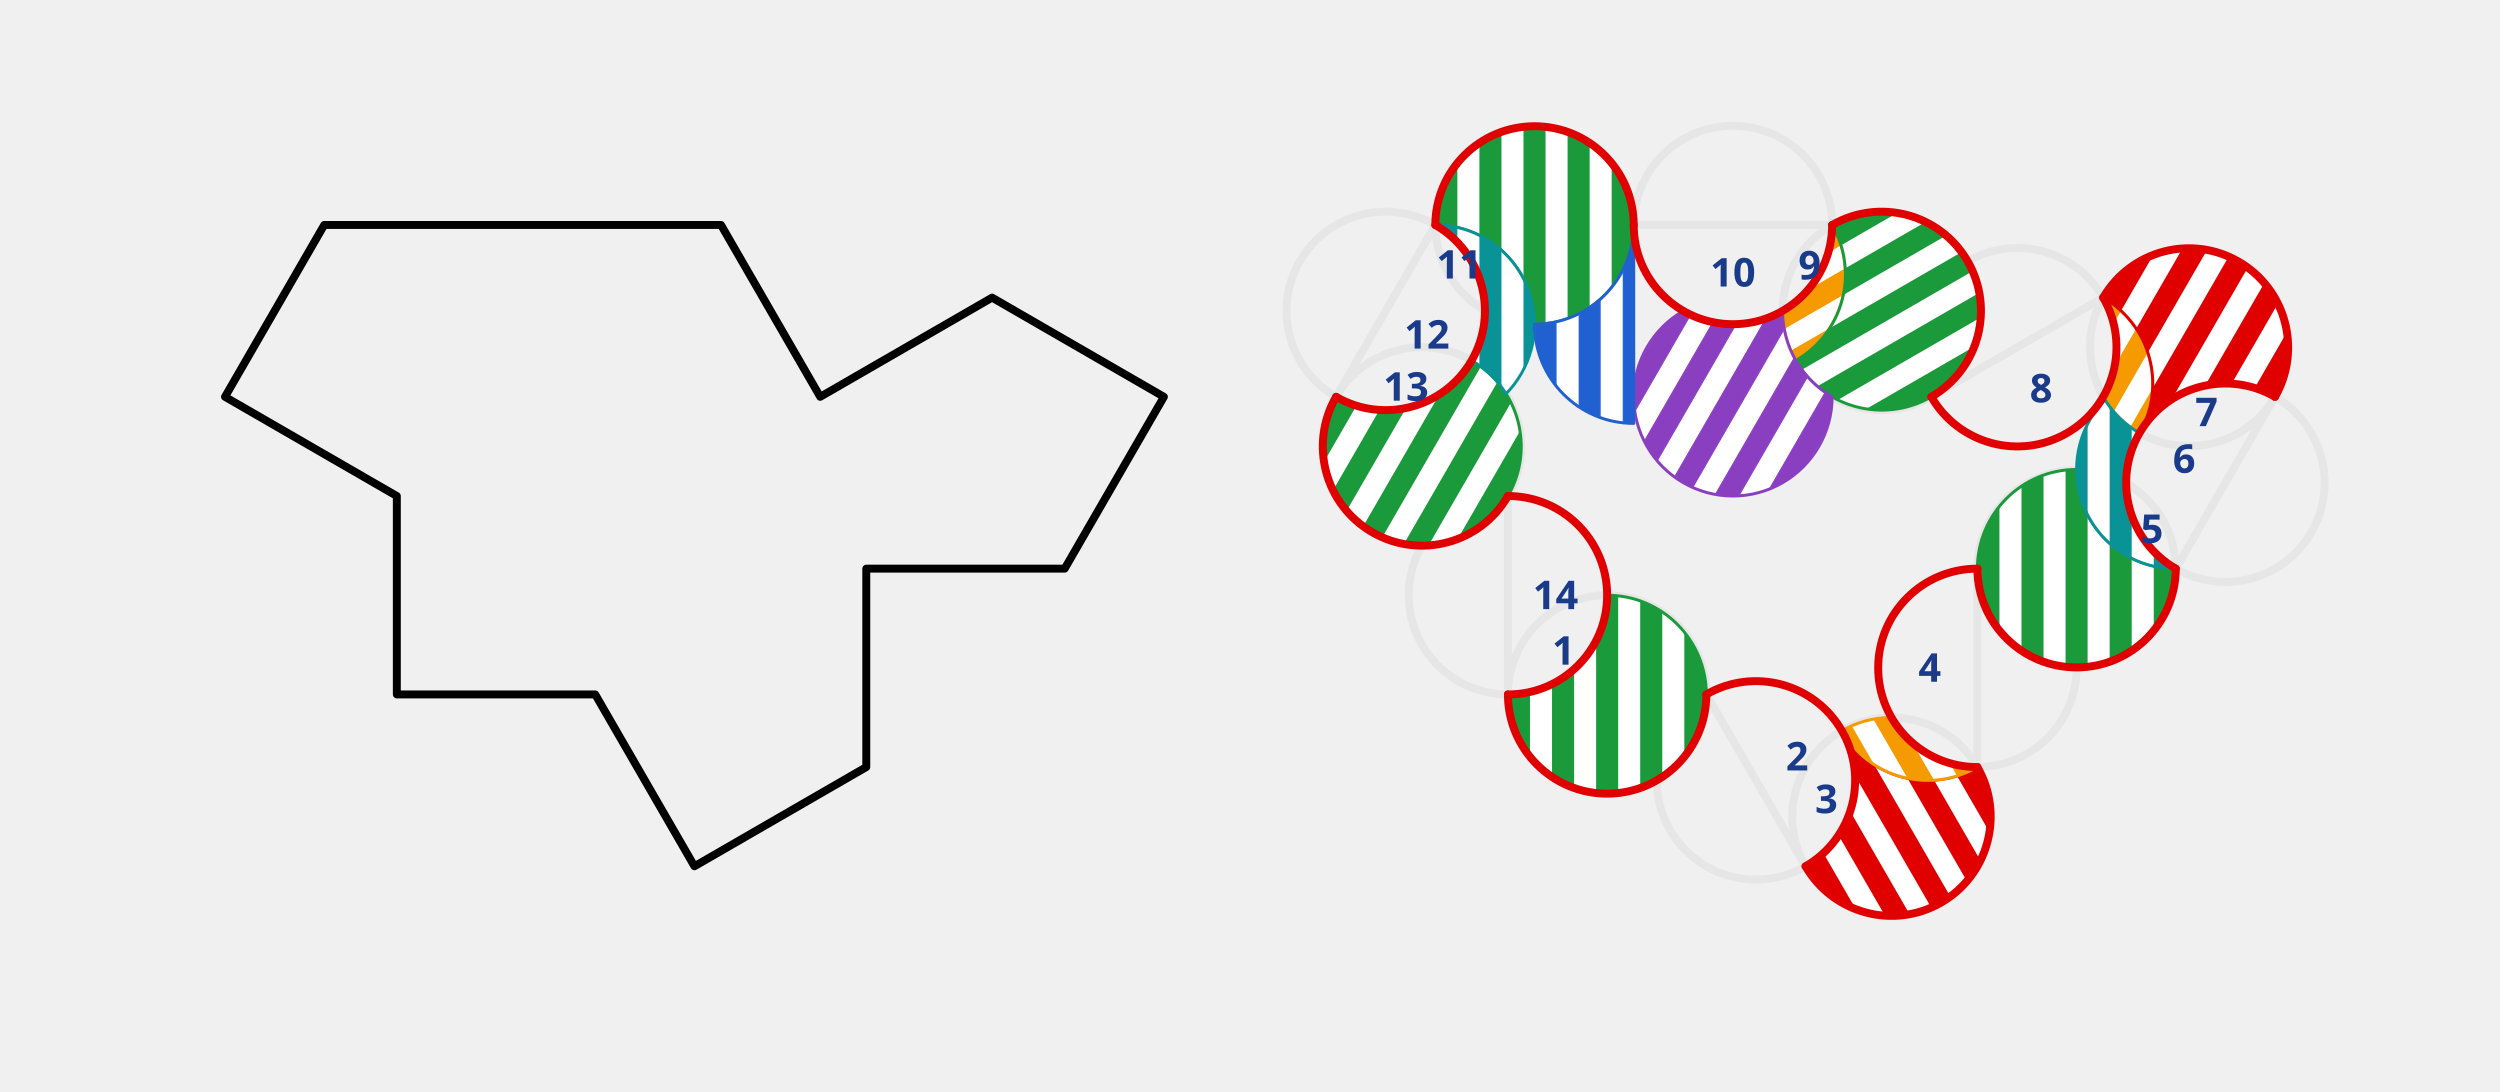
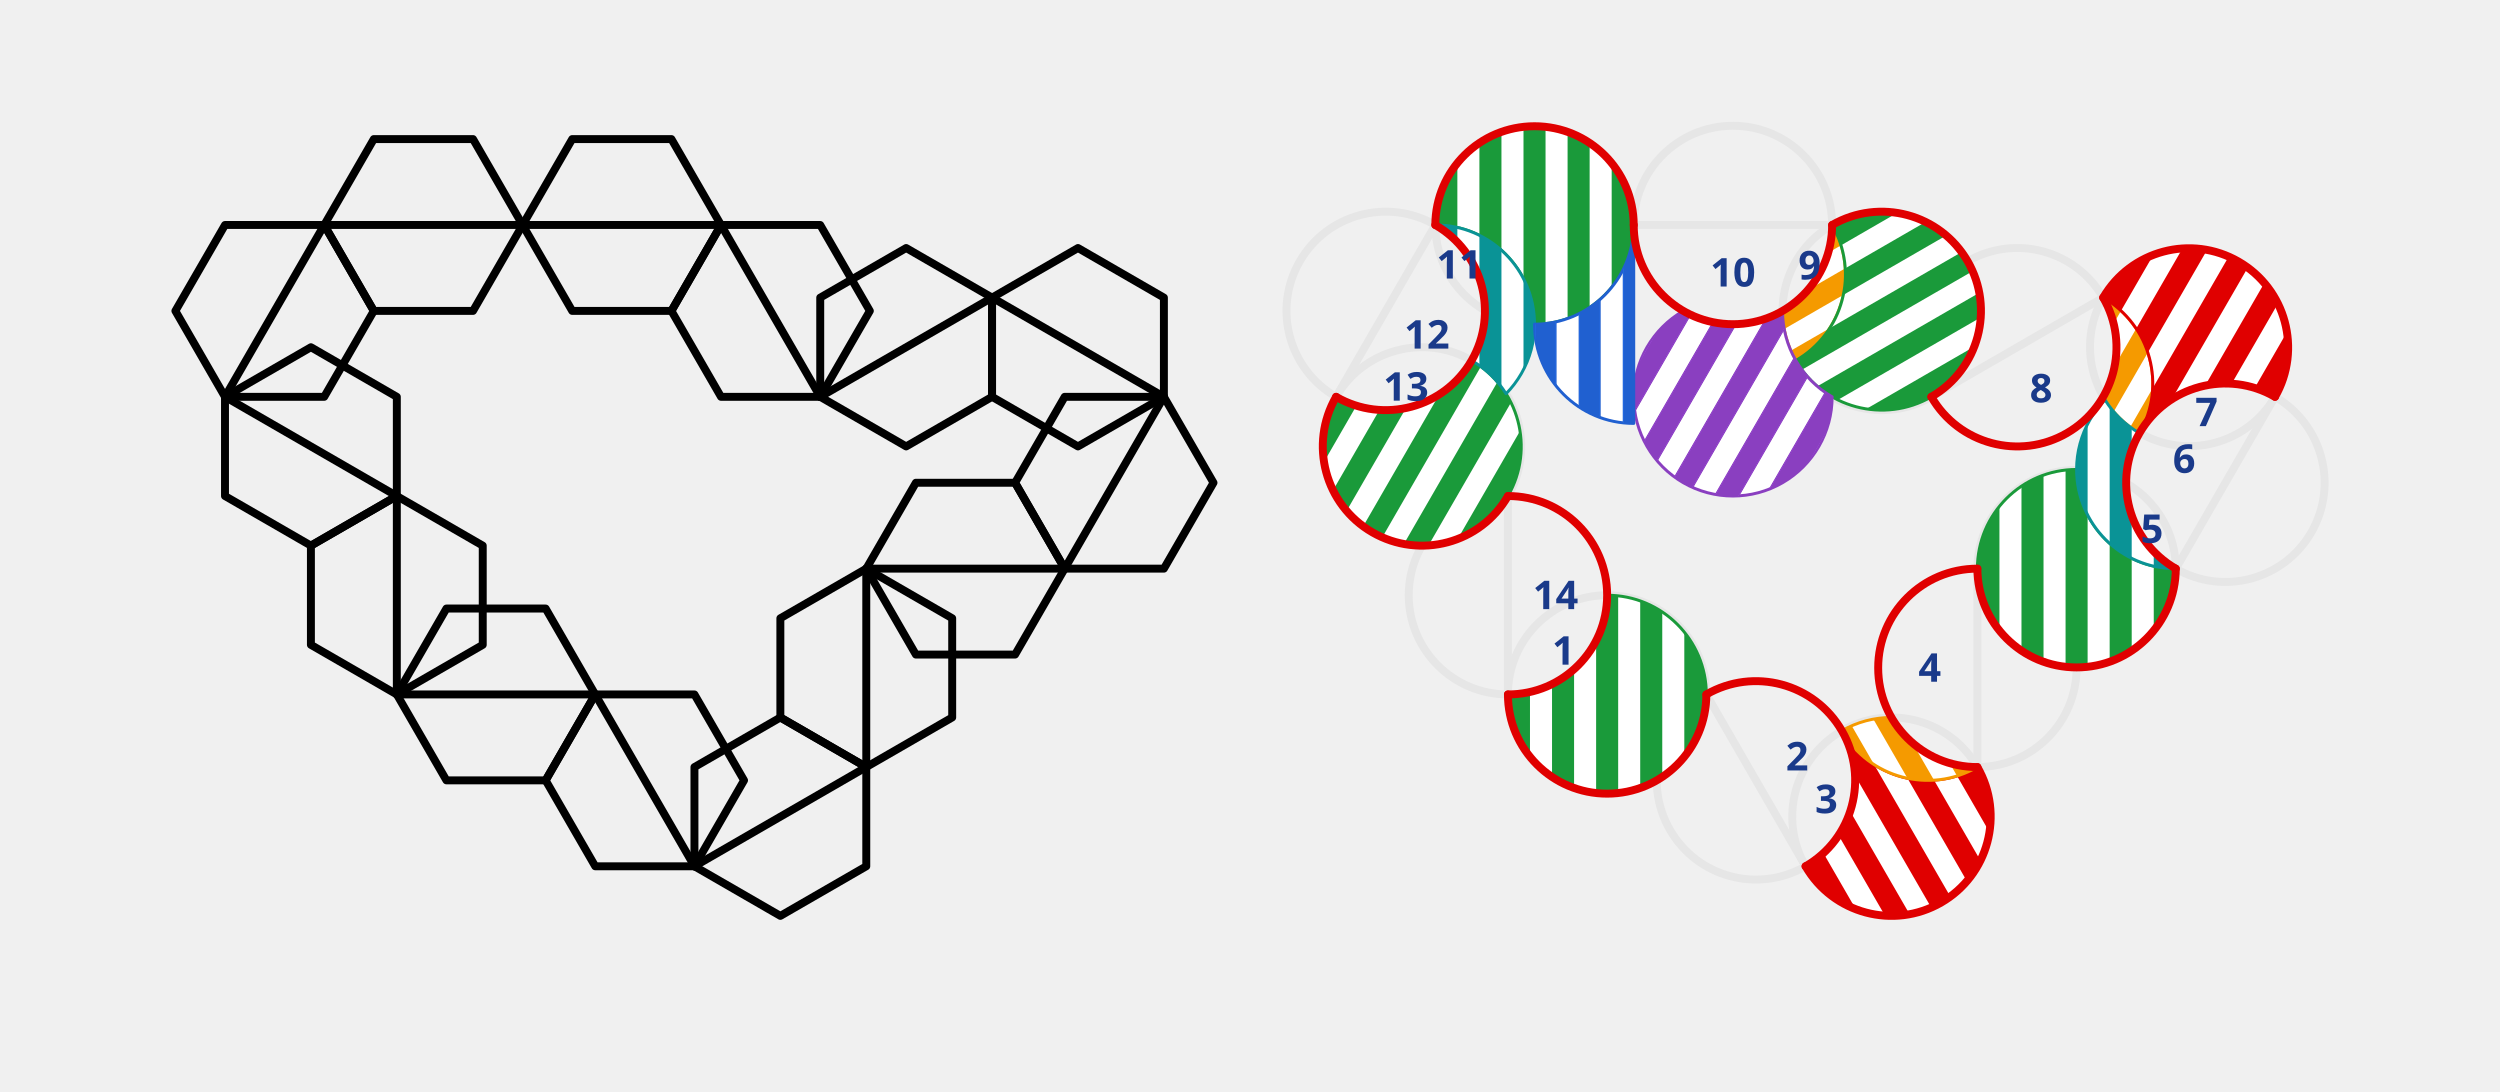
<svg xmlns="http://www.w3.org/2000/svg" width="1260" height="550" viewBox="0 0 1260 550" version="1.1" id="svg1">
  <defs id="defs1" />
  <g id="tileA">
    <path id="spectre" d="M 200 350 L 300 350 L 350 436.603 L 436.603 386.603 L 436.603 286.603 L 536.602 286.603 L 586.602 200 L 500 150 L 413.397 200 L 363.397 113.397 L 263.397 113.397 L 163.398 113.397 L 113.397 200 L 200 250 Z" style="fill:none;stroke:#000000;stroke-width:4;stroke-linecap:round;stroke-linejoin:round" />
+     <path id="hex00out" d="M 200 350 L 225 393.301 L 275 393.301 L 300 350" style="fill:none;stroke:#000000;stroke-width:4;stroke-linecap:round;stroke-linejoin:round" />
+     <path id="hex00in" d="M 200 350 L 225 306.699 L 275 306.699 L 300 350" style="fill:none;stroke:#000000;stroke-width:4;stroke-linecap:round;stroke-linejoin:round" />
+     <path id="hex01out" d="M 300 350 L 275 393.301 L 300 436.603 L 350 436.603" style="fill:none;stroke:#000000;stroke-width:4;stroke-linecap:round;stroke-linejoin:round" />
+     <path id="hex01in" d="M 300 350 L 350 350 L 375 393.301 L 350 436.603" style="fill:none;stroke:#000000;stroke-width:4;stroke-linecap:round;stroke-linejoin:round" />
+     <path id="hex02out" d="M 350 436.603 L 393.301 461.603 L 436.603 436.603 L 436.603 386.603" style="fill:none;stroke:#000000;stroke-width:4;stroke-linecap:round;stroke-linejoin:round" />
+     <path id="hex02in" d="M 350 436.603 L 350 386.603 L 393.301 361.603 L 436.603 386.603" style="fill:none;stroke:#000000;stroke-width:4;stroke-linecap:round;stroke-linejoin:round" />
+     <path id="hex03out" d="M 436.603 386.603 L 479.904 361.603 L 479.904 311.603 L 436.603 286.603" style="fill:none;stroke:#000000;stroke-width:4;stroke-linecap:round;stroke-linejoin:round" />
+     <path id="hex03in" d="M 436.603 386.603 L 393.301 361.603 L 393.301 311.603 L 436.603 286.603" style="fill:none;stroke:#000000;stroke-width:4;stroke-linecap:round;stroke-linejoin:round" />
+     <path id="hex04out" d="M 436.603 286.603 L 461.603 329.904 L 511.603 329.904 L 536.602 286.603" style="fill:none;stroke:#000000;stroke-width:4;stroke-linecap:round;stroke-linejoin:round" />
+     <path id="hex04in" d="M 436.603 286.603 L 461.603 243.301 L 511.603 243.301 L 536.602 286.603" style="fill:none;stroke:#000000;stroke-width:4;stroke-linecap:round;stroke-linejoin:round" />
+     <path id="hex05out" d="M 536.602 286.603 L 586.602 286.603 L 611.602 243.301 L 586.602 200" style="fill:none;stroke:#000000;stroke-width:4;stroke-linecap:round;stroke-linejoin:round" />
+     <path id="hex05in" d="M 536.602 286.603 L 511.603 243.301 L 536.602 200 L 586.602 200" style="fill:none;stroke:#000000;stroke-width:4;stroke-linecap:round;stroke-linejoin:round" />
+     <path id="hex06out" d="M 586.602 200 L 586.602 150 L 543.301 125 L 500 150" style="fill:none;stroke:#000000;stroke-width:4;stroke-linecap:round;stroke-linejoin:round" />
+     <path id="hex06in" d="M 586.602 200 L 543.301 225 L 500 200 L 500 150" style="fill:none;stroke:#000000;stroke-width:4;stroke-linecap:round;stroke-linejoin:round" />
+     <path id="hex07out" d="M 500 150 L 456.699 125 L 413.397 150 L 413.397 200" style="fill:none;stroke:#000000;stroke-width:4;stroke-linecap:round;stroke-linejoin:round" />
+     <path id="hex07in" d="M 500 150 L 500 200 L 456.699 225 L 413.397 200" style="fill:none;stroke:#000000;stroke-width:4;stroke-linecap:round;stroke-linejoin:round" />
+     <path id="hex08out" d="M 413.397 200 L 438.397 156.699 L 413.397 113.397 L 363.397 113.397" style="fill:none;stroke:#000000;stroke-width:4;stroke-linecap:round;stroke-linejoin:round" />
+     <path id="hex08in" d="M 413.397 200 L 363.397 200 L 338.397 156.699 L 363.397 113.397" style="fill:none;stroke:#000000;stroke-width:4;stroke-linecap:round;stroke-linejoin:round" />
+     <path id="hex09out" d="M 363.397 113.397 L 338.397 70.096 L 288.397 70.096 L 263.397 113.397" style="fill:none;stroke:#000000;stroke-width:4;stroke-linecap:round;stroke-linejoin:round" />
+     <path id="hex09in" d="M 363.397 113.397 L 338.397 156.699 L 288.397 156.699 L 263.397 113.397" style="fill:none;stroke:#000000;stroke-width:4;stroke-linecap:round;stroke-linejoin:round" />
+     <path id="hex10out" d="M 263.397 113.397 L 238.398 70.096 L 188.398 70.096 L 163.398 113.397" style="fill:none;stroke:#000000;stroke-width:4;stroke-linecap:round;stroke-linejoin:round" />
+     <path id="hex10in" d="M 263.397 113.397 L 238.398 156.699 L 188.398 156.699 L 163.398 113.397" style="fill:none;stroke:#000000;stroke-width:4;stroke-linecap:round;stroke-linejoin:round" />
+     <path id="hex11out" d="M 163.398 113.397 L 113.397 113.397 L 88.397 156.699 L 113.397 200" style="fill:none;stroke:#000000;stroke-width:4;stroke-linecap:round;stroke-linejoin:round" />
+     <path id="hex11in" d="M 163.398 113.397 L 188.398 156.699 L 163.398 200 L 113.397 200" style="fill:none;stroke:#000000;stroke-width:4;stroke-linecap:round;stroke-linejoin:round" />
+     <path id="hex12out" d="M 113.397 200 L 113.397 250 L 156.699 275 L 200 250" style="fill:none;stroke:#000000;stroke-width:4;stroke-linecap:round;stroke-linejoin:round" />
+     <path id="hex12in" d="M 113.397 200 L 156.699 175 L 200 200 L 200 250" style="fill:none;stroke:#000000;stroke-width:4;stroke-linecap:round;stroke-linejoin:round" />
+     <path id="hex13out" d="M 200 250 L 156.699 275 L 156.699 325 L 200 350" style="fill:none;stroke:#000000;stroke-width:4;stroke-linecap:round;stroke-linejoin:round" />
+     <path id="hex13in" d="M 200 250 L 243.301 275 L 243.301 325 L 200 350" style="fill:none;stroke:#000000;stroke-width:4;stroke-linecap:round;stroke-linejoin:round" />
  </g>
  <g id="tileB" transform="translate(560,0)">
    <path id="spectre_b" d="M 200 350 L 300 350 L 350 436.603 L 436.603 386.603 L 436.603 286.603 L 536.602 286.603 L 586.602 200 L 500 150 L 413.397 200 L 363.397 113.397 L 263.397 113.397 L 163.398 113.397 L 113.397 200 L 200 250 Z" style="fill:none;stroke:#e6e6e6;stroke-width:4;stroke-linecap:round;stroke-linejoin:round" />
    <path id="arc00in_b" d="M 200 350 A 50 50 0 0 1 300 350" style="fill:none;stroke:#e6e6e6;stroke-width:4;stroke-linecap:round;stroke-linejoin:round" />
    <path id="arc01out_b" d="M 300 350 A 50 50 0 0 0 350 436.603" style="fill:none;stroke:#e6e6e6;stroke-width:4;stroke-linecap:round;stroke-linejoin:round" />
    <path id="arc02in_b" d="M 350 436.603 A 50 50 0 0 1 436.603 386.603" style="fill:none;stroke:#e6e6e6;stroke-width:4;stroke-linecap:round;stroke-linejoin:round" />
    <path id="arc03out_b" d="M 436.603 386.603 A 50 50 0 0 0 436.603 286.603" style="fill:none;stroke:#e6e6e6;stroke-width:4;stroke-linecap:round;stroke-linejoin:round" />
    <path id="arc04in_b" d="M 436.603 286.603 A 50 50 0 0 1 536.602 286.603" style="fill:none;stroke:#e6e6e6;stroke-width:4;stroke-linecap:round;stroke-linejoin:round" />
    <path id="arc05out_b" d="M 536.602 286.603 A 50 50 0 0 0 586.602 200" style="fill:none;stroke:#e6e6e6;stroke-width:4;stroke-linecap:round;stroke-linejoin:round" />
    <path id="arc06in_b" d="M 586.602 200 A 50 50 0 0 1 500 150" style="fill:none;stroke:#e6e6e6;stroke-width:4;stroke-linecap:round;stroke-linejoin:round" />
    <path id="arc07out_b" d="M 500 150 A 50 50 0 0 0 413.397 200" style="fill:none;stroke:#e6e6e6;stroke-width:4;stroke-linecap:round;stroke-linejoin:round" />
    <path id="arc08in_b" d="M 413.397 200 A 50 50 0 0 1 363.397 113.397" style="fill:none;stroke:#e6e6e6;stroke-width:4;stroke-linecap:round;stroke-linejoin:round" />
    <path id="arc09out_b" d="M 363.397 113.397 A 50 50 0 0 0 263.397 113.397" style="fill:none;stroke:#e6e6e6;stroke-width:4;stroke-linecap:round;stroke-linejoin:round" />
    <path id="arc10in_b" d="M 263.397 113.397 A 50 50 0 0 1 163.398 113.397" style="fill:none;stroke:#e6e6e6;stroke-width:4;stroke-linecap:round;stroke-linejoin:round" />
    <path id="arc11out_b" d="M 163.398 113.397 A 50 50 0 0 0 113.397 200" style="fill:none;stroke:#e6e6e6;stroke-width:4;stroke-linecap:round;stroke-linejoin:round" />
    <path id="arc12in_b" d="M 113.397 200 A 50 50 0 0 1 200 250" style="fill:none;stroke:#e6e6e6;stroke-width:4;stroke-linecap:round;stroke-linejoin:round" />
    <path id="arc13out_b" d="M 200 250 A 50 50 0 0 0 200 350" style="fill:none;stroke:#e6e6e6;stroke-width:4;stroke-linecap:round;stroke-linejoin:round" />
    <path id="cres07bg_b" d="M 518.301 218.301 A 50 50 0 0 0 500 150 A 50 50 0 0 1 500 200 A 50 50 0 0 0 518.301 218.301 Z" style="fill:#ffffff;stroke:#f59a00;stroke-width:1.5;stroke-linejoin:round" />
    <path id="cres07_b" d="M 518.301 218.301 A 50 50 0 0 0 524.943 195.686 L 513.645 215.255 A 50 50 0 0 0 518.301 218.301 Z M 522.501 177.693 A 50 50 0 0 0 518.301 168.301 L 500 200 A 50 50 0 0 0 505.297 207.492 Z M 518.301 168.301 A 50 50 0 0 0 516.64 165.623 L 505.811 184.379 A 50 50 0 0 1 500 200 Z M 508.997 156.638 A 50 50 0 0 0 500 150 L 500 150 A 50 50 0 0 1 505.263 163.106 Z" style="fill:#f59a00;stroke:none" />
    <path id="cres09bg_b" d="M 345.096 181.699 A 50 50 0 0 0 363.397 113.397 A 50 50 0 0 1 338.397 156.699 A 50 50 0 0 0 345.096 181.699 Z" style="fill:#ffffff;stroke:#f59a00;stroke-width:1.5;stroke-linejoin:round" />
    <path id="cres09_b" d="M 345.096 181.699 A 50 50 0 0 0 362.156 165.434 L 342.587 176.733 A 50 50 0 0 0 345.096 181.699 Z M 369.038 148.631 A 50 50 0 0 0 370.096 138.398 L 338.397 156.699 A 50 50 0 0 0 339.239 165.835 Z M 370.096 138.398 A 50 50 0 0 0 369.997 135.247 L 351.24 146.076 A 50 50 0 0 1 338.397 156.699 Z M 367.87 123.645 A 50 50 0 0 0 363.397 113.397 L 363.397 113.397 A 50 50 0 0 1 361.403 127.379 Z" style="fill:#f59a00;stroke:none" />
    <path id="p3qpf01bg_b" d="M 200 350 A 50 50 0 0 0 250 400 A 50 50 0 0 0 300 350 A 50 50 0 0 0 250 300 A 50 50 0 0 1 200 350 Z" style="fill:#ffffff;stroke:#1a9a3a;stroke-width:1.5;stroke-linejoin:round" />
    <path id="p3qpf01_b" d="M 200 350 A 50 50 0 0 0 211.111 381.427 L 211.111 348.75 A 50 50 0 0 1 200 350 Z M 222.222 391.574 A 50 50 0 0 0 233.333 397.14 L 233.333 337.268 A 50 50 0 0 1 222.222 344.79 Z M 244.444 399.69 A 50 50 0 0 0 255.556 399.69 L 255.556 300.31 A 50 50 0 0 0 250 300 A 50 50 0 0 1 244.444 322.906 Z M 266.667 397.14 A 50 50 0 0 0 277.778 391.574 L 277.778 308.426 A 50 50 0 0 0 266.667 302.86 Z M 288.889 381.427 A 50 50 0 0 0 300 350 L 300 350 A 50 50 0 0 0 288.889 318.573 Z" style="fill:#1a9a3a;stroke:none" />
    <path id="p3qpf05bg_b" d="M 536.602 286.603 A 50 50 0 0 1 486.603 336.603 A 50 50 0 0 1 436.603 286.603 A 50 50 0 0 1 486.603 236.602 A 50 50 0 0 0 536.602 286.603 Z" style="fill:#ffffff;stroke:#1a9a3a;stroke-width:1.5;stroke-linejoin:round" />
    <path id="p3qpf05_b" d="M 436.603 286.603 A 50 50 0 0 0 447.714 318.029 L 447.714 255.176 A 50 50 0 0 0 436.603 286.603 Z M 458.825 328.176 A 50 50 0 0 0 469.936 333.743 L 469.936 239.462 A 50 50 0 0 0 458.825 245.029 Z M 481.047 336.293 A 50 50 0 0 0 492.158 336.293 L 492.158 259.509 A 50 50 0 0 1 486.603 236.602 A 50 50 0 0 0 481.047 236.912 Z M 503.269 333.743 A 50 50 0 0 0 514.38 328.176 L 514.38 281.393 A 50 50 0 0 1 503.269 273.87 Z M 525.491 318.029 A 50 50 0 0 0 536.602 286.603 L 536.602 286.603 A 50 50 0 0 1 525.491 285.352 Z" style="fill:#1a9a3a;stroke:none" />
    <path id="p3qpf09bg_b" d="M 363.397 113.397 A 50 50 0 0 1 431.699 131.699 A 50 50 0 0 1 413.397 200 A 50 50 0 0 1 345.096 181.699 A 50 50 0 0 0 363.397 113.397 Z" style="fill:#ffffff;stroke:#1a9a3a;stroke-width:1.5;stroke-linejoin:round" />
    <path id="p3qpf09_b" d="M 413.397 200 A 50 50 0 0 0 435.058 174.664 L 380.625 206.091 A 50 50 0 0 0 413.397 200 Z M 438.291 159.968 A 50 50 0 0 0 437.556 147.562 L 355.906 194.703 A 50 50 0 0 0 366.282 201.542 Z M 434.208 136.665 A 50 50 0 0 0 428.653 127.042 L 362.156 165.434 A 50 50 0 0 1 345.096 181.699 A 50 50 0 0 0 348.142 186.355 Z M 420.889 118.695 A 50 50 0 0 0 410.513 111.856 L 369.997 135.247 A 50 50 0 0 1 369.038 148.631 Z M 396.17 107.306 A 50 50 0 0 0 363.397 113.397 L 363.397 113.397 A 50 50 0 0 1 367.87 123.645 Z" style="fill:#1a9a3a;stroke:none" />
    <path id="p3qpf11bg_b" d="M 163.398 113.397 A 50 50 0 0 1 213.398 63.398 A 50 50 0 0 1 263.397 113.397 A 50 50 0 0 1 213.398 163.398 A 50 50 0 0 0 163.398 113.397 Z" style="fill:#ffffff;stroke:#1a9a3a;stroke-width:1.5;stroke-linejoin:round" />
    <path id="p3qpf11_b" d="M 263.397 113.397 A 50 50 0 0 0 252.286 81.971 L 252.286 144.824 A 50 50 0 0 0 263.397 113.397 Z M 241.175 71.823 A 50 50 0 0 0 230.064 66.257 L 230.064 160.538 A 50 50 0 0 0 241.175 154.971 Z M 218.953 63.707 A 50 50 0 0 0 207.842 63.707 L 207.842 140.491 A 50 50 0 0 1 213.398 163.398 A 50 50 0 0 0 218.953 163.088 Z M 196.731 66.257 A 50 50 0 0 0 185.62 71.823 L 185.62 118.607 A 50 50 0 0 1 196.731 126.13 Z M 174.509 81.971 A 50 50 0 0 0 163.398 113.397 L 163.398 113.397 A 50 50 0 0 1 174.509 114.648 Z" style="fill:#1a9a3a;stroke:none" />
    <path id="p3qpf13bg_b" d="M 113.397 200 A 50 50 0 0 0 131.699 268.301 A 50 50 0 0 0 200 250 A 50 50 0 0 0 181.699 181.699 A 50 50 0 0 1 113.397 200 Z" style="fill:#ffffff;stroke:#1a9a3a;stroke-width:1.5;stroke-linejoin:round" />
    <path id="p3qpf13_b" d="M 113.397 200 A 50 50 0 0 0 107.306 232.772 L 123.645 204.473 A 50 50 0 0 1 113.397 200 Z M 111.856 247.115 A 50 50 0 0 0 118.695 257.491 L 148.631 205.64 A 50 50 0 0 1 135.247 206.599 Z M 127.042 265.255 A 50 50 0 0 0 136.665 270.811 L 186.355 184.745 A 50 50 0 0 0 181.699 181.699 A 50 50 0 0 1 165.434 198.758 Z M 147.562 274.158 A 50 50 0 0 0 159.968 274.893 L 201.542 202.885 A 50 50 0 0 0 194.703 192.508 Z M 174.664 271.661 A 50 50 0 0 0 200 250 L 200 250 A 50 50 0 0 0 206.091 217.228 Z" style="fill:#1a9a3a;stroke:none" />
    <path id="phpf03bg_b" d="M 350 436.603 A 50 50 0 0 0 418.301 454.904 A 50 50 0 0 0 436.603 386.603 A 50 50 0 0 1 368.301 368.301 A 50 50 0 0 1 350 436.603 Z" style="fill:#ffffff;stroke:#e00000;stroke-width:1.5;stroke-linejoin:round" />
    <path id="phpf03_b" d="M 350 436.603 A 50 50 0 0 0 375.336 458.264 L 358.997 429.964 A 50 50 0 0 1 350 436.603 Z M 390.032 461.495 A 50 50 0 0 0 402.438 460.761 L 372.501 408.909 A 50 50 0 0 1 366.64 420.98 Z M 413.335 457.413 A 50 50 0 0 0 422.958 451.858 L 384.566 385.361 A 50 50 0 0 1 368.301 368.301 A 50 50 0 0 1 374.943 390.916 Z M 431.305 444.094 A 50 50 0 0 0 438.144 433.718 L 414.753 393.202 A 50 50 0 0 1 401.369 392.243 Z M 442.693 419.375 A 50 50 0 0 0 436.603 386.603 L 436.603 386.603 A 50 50 0 0 1 426.355 391.075 Z" style="fill:#e00000;stroke:none" />
    <path id="phpf07bg_b" d="M 586.602 200 A 50 50 0 0 0 568.301 131.699 A 50 50 0 0 0 500 150 A 50 50 0 0 1 518.301 218.301 A 50 50 0 0 1 586.602 200 Z" style="fill:#ffffff;stroke:#e00000;stroke-width:1.5;stroke-linejoin:round" />
    <path id="phpf07_b" d="M 586.602 200 A 50 50 0 0 0 592.693 167.228 L 576.355 195.527 A 50 50 0 0 1 586.602 200 Z M 588.144 152.885 A 50 50 0 0 0 581.305 142.508 L 551.369 194.36 A 50 50 0 0 1 564.753 193.401 Z M 572.958 134.745 A 50 50 0 0 0 563.335 129.189 L 524.943 195.686 A 50 50 0 0 1 518.301 218.301 A 50 50 0 0 1 534.566 201.242 Z M 552.438 125.842 A 50 50 0 0 0 540.032 125.107 L 516.64 165.623 A 50 50 0 0 1 522.501 177.693 Z M 525.336 128.339 A 50 50 0 0 0 500 150 L 500 150 A 50 50 0 0 1 508.997 156.638 Z" style="fill:#e00000;stroke:none" />
    <path id="longcres11bg_b" d="M 163.398 113.397 A 50 50 0 0 1 213.398 163.398 A 50 50 0 0 1 211.694 176.338 A 50 50 0 0 1 199.062 198.441 A 50 50 0 0 0 181.699 181.699 A 50 50 0 0 0 188.398 156.699 A 50 50 0 0 0 163.398 113.397 Z" style="fill:#ffffff;stroke:#0a9396;stroke-width:1.5;stroke-linejoin:round" />
    <path id="longcres11_b" d="M 207.842 140.503 L 207.948 140.698 L 209.075 143.061 L 210.076 145.479 L 210.950 147.947 L 211.694 150.457 L 212.305 153.002 L 212.782 155.576 L 213.124 158.171 L 213.329 160.781 L 213.397 163.397 L 213.396 163.834 L 213.390 164.270 L 213.380 164.706 L 213.367 165.142 L 213.350 165.578 L 213.329 166.014 L 213.304 166.450 L 213.276 166.885 L 213.243 167.320 L 213.207 167.755 L 213.167 168.190 L 213.124 168.624 L 213.076 169.058 L 213.025 169.491 L 212.970 169.924 L 212.911 170.356 L 212.848 170.788 L 212.782 171.219 L 212.712 171.650 L 212.638 172.080 L 212.560 172.509 L 212.479 172.938 L 212.394 173.366 L 212.305 173.793 L 212.212 174.219 L 212.116 174.645 L 212.016 175.070 L 211.912 175.494 L 211.805 175.916 L 211.694 176.338 L 211.465 177.165 L 211.221 177.988 L 210.964 178.807 L 210.692 179.621 L 210.407 180.430 L 210.108 181.234 L 209.795 182.033 L 209.468 182.826 L 209.128 183.614 L 208.774 184.396 L 208.407 185.171 L 208.027 185.940 L 207.842 186.300 Z M 185.620 118.619 L 186.097 118.847 L 188.397 120.096 L 190.629 121.464 L 192.787 122.947 L 194.863 124.540 L 196.731 126.135 L 196.731 195.044 L 196.277 194.446 L 195.776 193.807 L 195.264 193.177 L 194.742 192.554 L 194.210 191.941 L 193.668 191.336 L 193.117 190.740 L 192.555 190.153 L 191.985 189.576 L 191.405 189.007 L 190.816 188.448 L 190.218 187.899 L 189.611 187.360 L 188.995 186.830 L 188.371 186.311 L 187.739 185.801 L 187.098 185.303 L 186.449 184.814 L 185.793 184.336 L 185.620 184.215 L 185.620 173.129 L 185.673 172.977 L 185.950 172.150 L 186.213 171.317 L 186.461 170.481 L 186.694 169.640 L 186.912 168.795 L 187.116 167.946 L 187.305 167.094 L 187.479 166.239 L 187.638 165.381 L 187.782 164.520 L 187.911 163.657 L 188.025 162.792 L 188.124 161.925 L 188.207 161.057 L 188.276 160.187 L 188.329 159.316 L 188.367 158.444 L 188.390 157.571 L 188.397 156.699 L 188.367 154.954 L 188.276 153.211 L 188.124 151.472 L 187.911 149.740 L 187.638 148.016 L 187.305 146.303 L 186.912 144.603 L 186.461 142.917 L 185.950 141.248 L 185.620 140.288 Z M 163.397 113.397 L 166.014 113.466 L 168.624 113.671 L 171.219 114.013 L 173.793 114.490 L 174.509 114.662 L 174.509 122.120 L 174.364 121.966 L 173.130 120.732 L 171.854 119.541 L 170.537 118.397 L 169.181 117.298 L 167.787 116.248 L 166.357 115.247 L 164.893 114.296 Z" style="fill:#0a9396;stroke:none" />
    <path id="longcres05bg_b" d="M 536.602 286.603 A 50 50 0 0 1 486.603 236.602 A 50 50 0 0 1 488.306 223.662 A 50 50 0 0 1 500.938 201.559 A 50 50 0 0 0 518.301 218.301 A 50 50 0 0 0 511.603 243.301 A 50 50 0 0 0 536.602 286.603 Z" style="fill:#ffffff;stroke:#0a9396;stroke-width:1.5;stroke-linejoin:round" />
    <path id="longcres05_b" d="M 492.158 259.497 L 492.052 259.302 L 490.925 256.939 L 489.924 254.521 L 489.050 252.053 L 488.306 249.543 L 487.695 246.998 L 487.218 244.424 L 486.876 241.829 L 486.671 239.219 L 486.603 236.603 L 486.604 236.166 L 486.610 235.730 L 486.620 235.294 L 486.633 234.858 L 486.650 234.422 L 486.671 233.986 L 486.696 233.550 L 486.724 233.115 L 486.757 232.680 L 486.793 232.245 L 486.833 231.810 L 486.876 231.376 L 486.924 230.942 L 486.975 230.509 L 487.030 230.076 L 487.089 229.644 L 487.152 229.212 L 487.218 228.781 L 487.288 228.350 L 487.362 227.920 L 487.440 227.491 L 487.521 227.062 L 487.606 226.634 L 487.695 226.207 L 487.788 225.781 L 487.884 225.355 L 487.984 224.930 L 488.088 224.506 L 488.195 224.084 L 488.306 223.662 L 488.535 222.835 L 488.779 222.012 L 489.036 221.193 L 489.308 220.379 L 489.593 219.570 L 489.892 218.766 L 490.205 217.967 L 490.532 217.174 L 490.872 216.386 L 491.226 215.604 L 491.593 214.829 L 491.973 214.060 L 492.158 213.700 Z M 514.380 281.381 L 513.903 281.153 L 511.603 279.904 L 509.371 278.536 L 507.213 277.053 L 505.137 275.460 L 503.269 273.865 L 503.269 204.956 L 503.723 205.554 L 504.224 206.193 L 504.736 206.823 L 505.258 207.446 L 505.790 208.059 L 506.332 208.664 L 506.883 209.260 L 507.445 209.847 L 508.015 210.424 L 508.595 210.993 L 509.184 211.552 L 509.782 212.101 L 510.389 212.640 L 511.005 213.170 L 511.629 213.689 L 512.261 214.199 L 512.902 214.697 L 513.551 215.186 L 514.207 215.664 L 514.380 215.785 L 514.380 226.871 L 514.327 227.023 L 514.050 227.850 L 513.787 228.683 L 513.539 229.519 L 513.306 230.360 L 513.088 231.205 L 512.884 232.054 L 512.695 232.906 L 512.521 233.761 L 512.362 234.619 L 512.218 235.480 L 512.089 236.343 L 511.975 237.208 L 511.876 238.075 L 511.793 238.943 L 511.724 239.813 L 511.671 240.684 L 511.633 241.556 L 511.610 242.429 L 511.603 243.301 L 511.633 245.046 L 511.724 246.789 L 511.876 248.528 L 512.089 250.260 L 512.362 251.984 L 512.695 253.697 L 513.088 255.397 L 513.539 257.083 L 514.050 258.752 L 514.380 259.712 Z M 536.603 286.603 L 533.986 286.534 L 531.376 286.329 L 528.781 285.987 L 526.207 285.510 L 525.491 285.338 L 525.491 277.880 L 525.636 278.034 L 526.870 279.268 L 528.146 280.459 L 529.463 281.603 L 530.819 282.702 L 532.213 283.752 L 533.643 284.753 L 535.107 285.704 Z" style="fill:#0a9396;stroke:none" />
    <path id="cres03bg_b" d="M 368.301 368.301 A 50 50 0 0 0 436.603 386.603 A 50 50 0 0 1 393.301 361.603 A 50 50 0 0 0 368.301 368.301 Z" style="fill:#ffffff;stroke:#f59a00;stroke-width:1.5;stroke-linejoin:round" />
    <path id="cres03_b" d="M 368.301 368.301 A 50 50 0 0 0 384.566 385.361 L 373.267 365.792 A 50 50 0 0 0 368.301 368.301 Z M 401.369 392.243 A 50 50 0 0 0 411.603 393.301 L 393.301 361.603 A 50 50 0 0 0 384.165 362.444 Z M 411.603 393.301 A 50 50 0 0 0 414.753 393.202 L 403.924 374.445 A 50 50 0 0 1 393.301 361.603 Z M 426.355 391.075 A 50 50 0 0 0 436.603 386.603 L 436.603 386.603 A 50 50 0 0 1 422.621 384.608 Z" style="fill:#f59a00;stroke:none" />
    <g id="centre_b">
      <defs id="centre_defs_b">
        <pattern id="halfhpf08pat_b" patternUnits="userSpaceOnUse" width="22.222" height="22.222" patternTransform="translate(481.6987 218.3013) rotate(-120) translate(-5.55556 0)">
          <rect x="0" y="0" width="11.111" height="22.222" style="fill:#2060d0;stroke:none" id="rect1" />
        </pattern>
        <pattern id="varA0910pat_b" patternUnits="userSpaceOnUse" width="22.222" height="22.222" patternTransform="translate(338.3975 156.6987) rotate(-150) translate(-5.55556 0)">
          <rect x="0" y="0" width="11.111" height="22.222" style="fill:#8a3fc0;stroke:none" id="rect2" />
        </pattern>
        <pattern id="halfhpf11pat_b" patternUnits="userSpaceOnUse" width="22.222" height="22.222" patternTransform="translate(263.3975 113.3975) rotate(180) translate(-5.55556 0)">
          <rect x="0" y="0" width="11.111" height="22.222" style="fill:#2060d0;stroke:none" id="rect3" />
        </pattern>
      </defs>
      <path id="varA0910bg_b" d="M 338.397 156.699 A 50 50 0 0 0 363.397 200 A 50 50 0 0 1 288.397 243.301 A 50 50 0 0 1 288.397 156.699 A 50 50 0 0 0 338.397 156.699 Z" style="fill:#ffffff;stroke:#8a3fc0;stroke-width:1.5;stroke-linejoin:round" />
      <path id="varA0910_b" d="M 338.397 156.699 A 50 50 0 0 0 363.397 200 A 50 50 0 0 1 288.397 243.301 A 50 50 0 0 1 288.397 156.699 A 50 50 0 0 0 338.397 156.699 Z" style="fill:url(#varA0910pat_b);stroke:none" />
      <path id="halfhpf11bg_b" d="M 263.397 113.397 A 50 50 0 0 1 213.398 163.398 A 50 50 0 0 0 263.397 213.398 Z" style="fill:#ffffff;stroke:#2060d0;stroke-width:1.5;stroke-linejoin:round" />
      <path id="halfhpf11_b" d="M 263.397 113.397 A 50 50 0 0 1 213.398 163.398 A 50 50 0 0 0 263.397 213.398 Z" style="fill:url(#halfhpf11pat_b);stroke:none" />
    </g>
    <path id="arc00out_b" d="M 200 350 A 50 50 0 0 0 300 350" style="fill:none;stroke:#e00000;stroke-width:4;stroke-linecap:round;stroke-linejoin:round" />
    <path id="arc01in_b" d="M 300 350 A 50 50 0 0 1 350 436.603" style="fill:none;stroke:#e00000;stroke-width:4;stroke-linecap:round;stroke-linejoin:round" />
    <path id="arc02out_b" d="M 350 436.603 A 50 50 0 0 0 436.603 386.603" style="fill:none;stroke:#e00000;stroke-width:4;stroke-linecap:round;stroke-linejoin:round" />
    <path id="arc03in_b" d="M 436.603 386.603 A 50 50 0 0 1 436.603 286.603" style="fill:none;stroke:#e00000;stroke-width:4;stroke-linecap:round;stroke-linejoin:round" />
    <path id="arc04out_b" d="M 436.603 286.603 A 50 50 0 0 0 536.602 286.603" style="fill:none;stroke:#e00000;stroke-width:4;stroke-linecap:round;stroke-linejoin:round" />
    <path id="arc05in_b" d="M 536.602 286.603 A 50 50 0 0 1 586.602 200" style="fill:none;stroke:#e00000;stroke-width:4;stroke-linecap:round;stroke-linejoin:round" />
    <path id="arc06out_b" d="M 586.602 200 A 50 50 0 0 0 500 150" style="fill:none;stroke:#e00000;stroke-width:4;stroke-linecap:round;stroke-linejoin:round" />
    <path id="arc07in_b" d="M 500 150 A 50 50 0 0 1 413.397 200" style="fill:none;stroke:#e00000;stroke-width:4;stroke-linecap:round;stroke-linejoin:round" />
    <path id="arc08out_b" d="M 413.397 200 A 50 50 0 0 0 363.397 113.397" style="fill:none;stroke:#e00000;stroke-width:4;stroke-linecap:round;stroke-linejoin:round" />
    <path id="arc09in_b" d="M 363.397 113.397 A 50 50 0 0 1 263.397 113.397" style="fill:none;stroke:#e00000;stroke-width:4;stroke-linecap:round;stroke-linejoin:round" />
    <path id="arc10out_b" d="M 263.397 113.397 A 50 50 0 0 0 163.398 113.397" style="fill:none;stroke:#e00000;stroke-width:4;stroke-linecap:round;stroke-linejoin:round" />
    <path id="arc11in_b" d="M 163.398 113.397 A 50 50 0 0 1 113.397 200" style="fill:none;stroke:#e00000;stroke-width:4;stroke-linecap:round;stroke-linejoin:round" />
    <path id="arc12out_b" d="M 113.397 200 A 50 50 0 0 0 200 250" style="fill:none;stroke:#e00000;stroke-width:4;stroke-linecap:round;stroke-linejoin:round" />
    <path id="arc13in_b" d="M 200 250 A 50 50 0 0 1 200 350" style="fill:none;stroke:#e00000;stroke-width:4;stroke-linecap:round;stroke-linejoin:round" />
    <g id="layer-numbers_b">
      <text id="num01_b" x="228.00" y="335.00" style="font-family:sans-serif;font-weight:bold;font-size:20px;text-anchor:middle;fill:#1a3a8a;stroke:none">1</text>
      <text id="num02_b" x="345.78" y="388.30" style="font-family:sans-serif;font-weight:bold;font-size:20px;text-anchor:middle;fill:#1a3a8a;stroke:none">2</text>
      <text id="num03_b" x="360.52" y="409.82" style="font-family:sans-serif;font-weight:bold;font-size:20px;text-anchor:middle;fill:#1a3a8a;stroke:none">3</text>
      <text id="num04_b" x="412.60" y="343.60" style="font-family:sans-serif;font-weight:bold;font-size:20px;text-anchor:middle;fill:#1a3a8a;stroke:none">4</text>
      <text id="num05_b" x="524.60" y="273.60" style="font-family:sans-serif;font-weight:bold;font-size:20px;text-anchor:middle;fill:#1a3a8a;stroke:none">5</text>
      <text id="num06_b" x="540.82" y="238.30" style="font-family:sans-serif;font-weight:bold;font-size:20px;text-anchor:middle;fill:#1a3a8a;stroke:none">6</text>
      <text id="num07_b" x="552.09" y="214.78" style="font-family:sans-serif;font-weight:bold;font-size:20px;text-anchor:middle;fill:#1a3a8a;stroke:none">7</text>
      <text id="num08_b" x="468.70" y="202.78" style="font-family:sans-serif;font-weight:bold;font-size:20px;text-anchor:middle;fill:#1a3a8a;stroke:none">8</text>
      <text id="num09_b" x="352.08" y="140.79" style="font-family:sans-serif;font-weight:bold;font-size:20px;text-anchor:middle;fill:#1a3a8a;stroke:none">9</text>
      <text id="num10_b" x="313.40" y="144.40" style="font-family:sans-serif;font-weight:bold;font-size:20px;text-anchor:middle;fill:#1a3a8a;stroke:none">10</text>
      <text id="num11_b" x="175.40" y="140.40" style="font-family:sans-serif;font-weight:bold;font-size:20px;text-anchor:middle;fill:#1a3a8a;stroke:none">11</text>
      <text id="num12_b" x="159.18" y="175.70" style="font-family:sans-serif;font-weight:bold;font-size:20px;text-anchor:middle;fill:#1a3a8a;stroke:none">12</text>
      <text id="num13_b" x="148.65" y="201.95" style="font-family:sans-serif;font-weight:bold;font-size:20px;text-anchor:middle;fill:#1a3a8a;stroke:none">13</text>
      <text id="num14_b" x="224.00" y="307.00" style="font-family:sans-serif;font-weight:bold;font-size:20px;text-anchor:middle;fill:#1a3a8a;stroke:none">14</text>
    </g>
  </g>
</svg>
